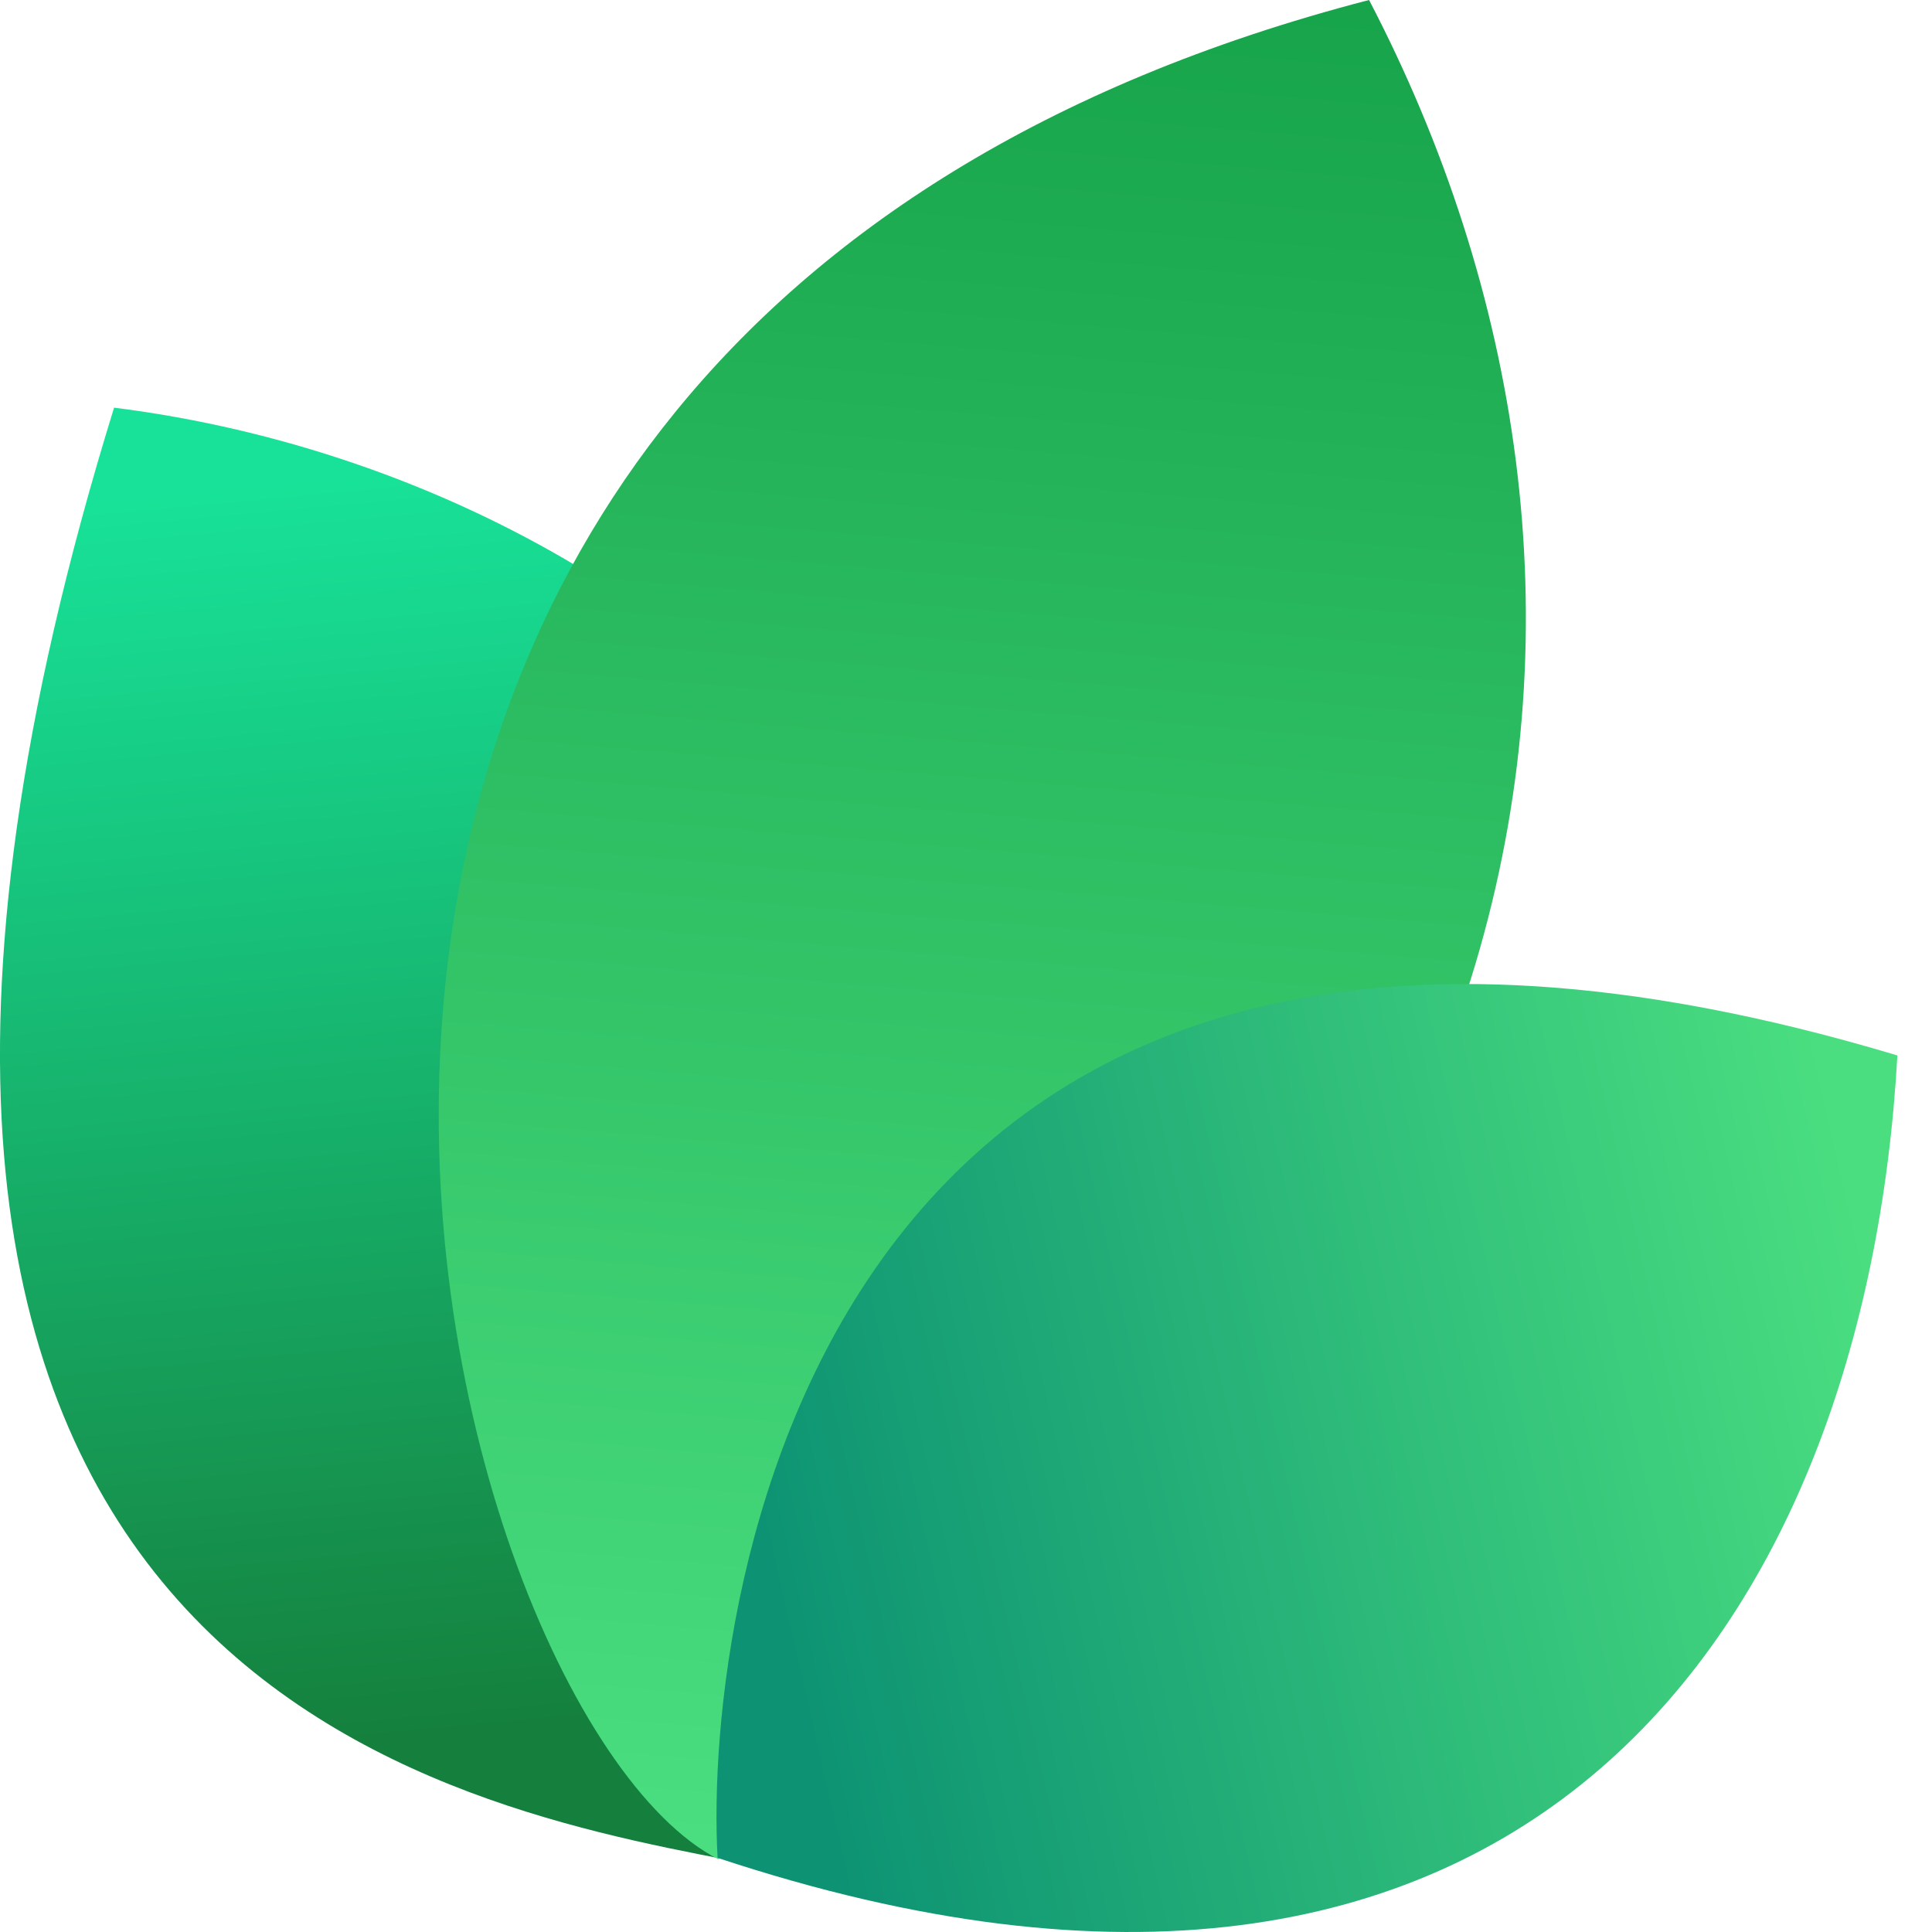
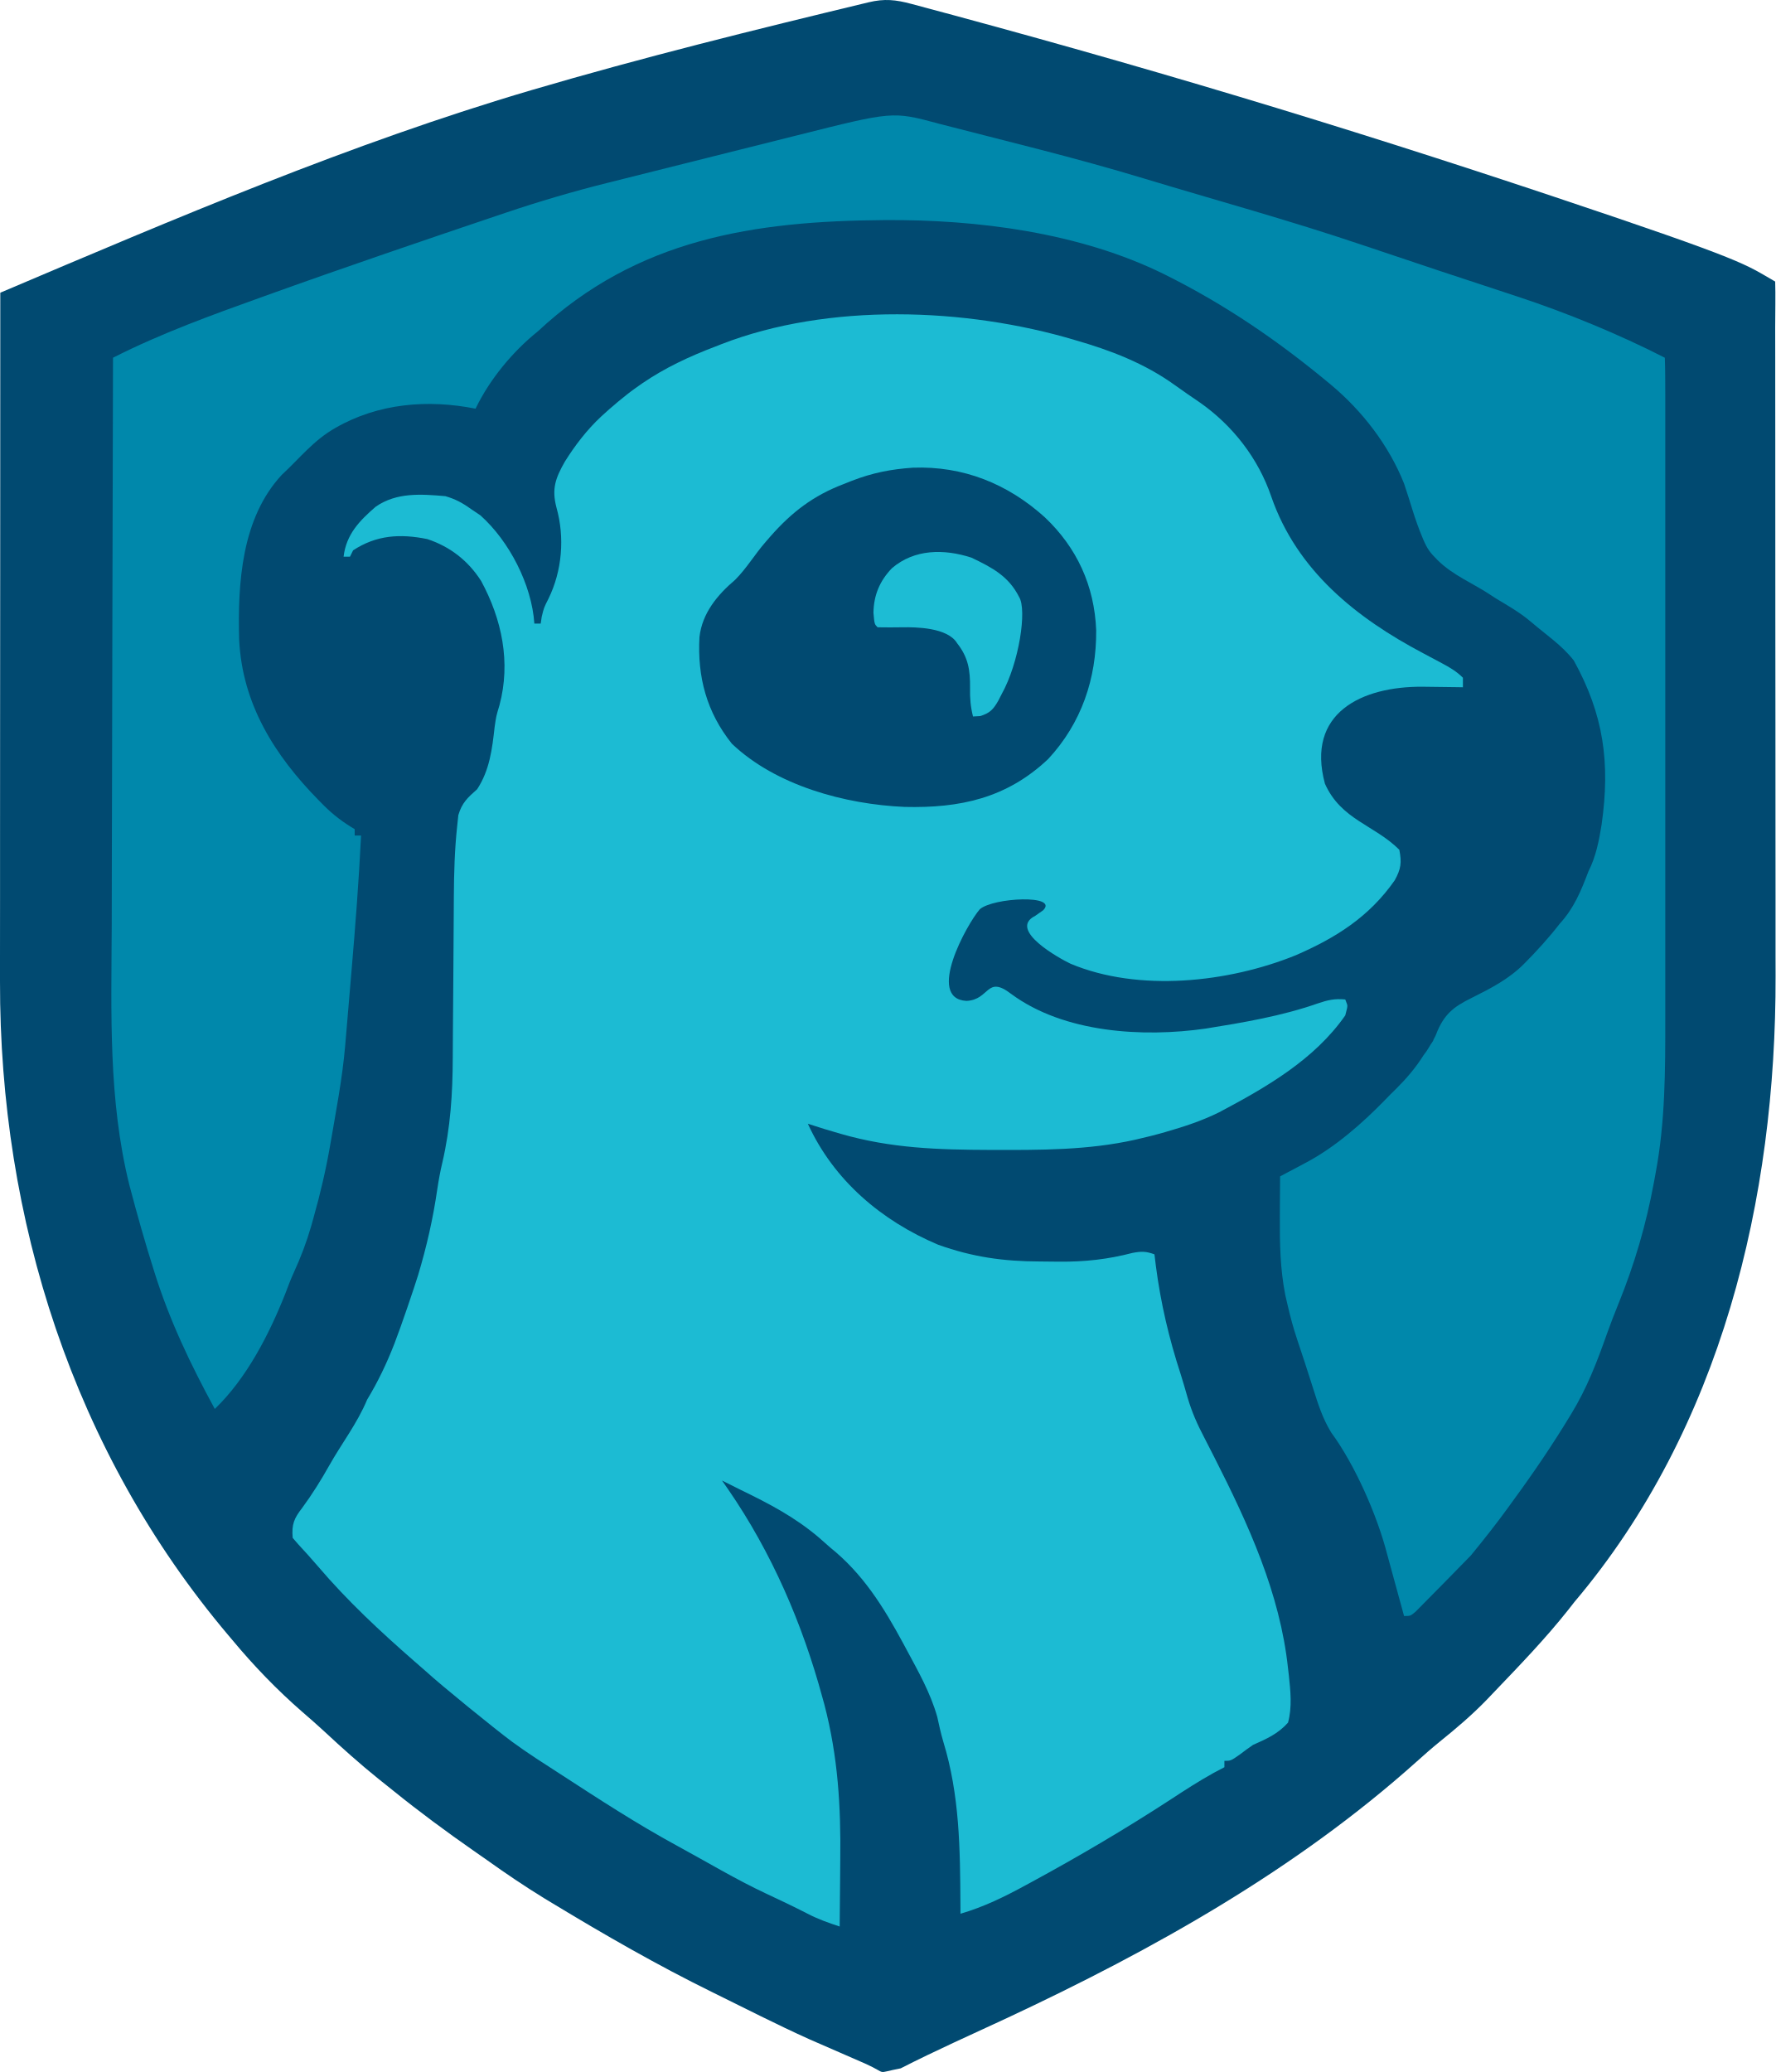
- <svg xmlns="http://www.w3.org/2000/svg" width="24" height="24" viewBox="0 0 24 24" fill="none">
-   <path d="M9.061 23.108C5.268 22.377 -3.391 20.627 1.417 5.064C9.634 6.099 16.973 14.064 9.061 23.108Z" fill="url(#paint0_linear_17557_2021)" />
-   <path d="M8.919 23.094C5.276 21.222 0.784 4.209 17.007 0C20.757 7.193 19.621 16.545 8.919 23.094Z" fill="url(#paint1_linear_17557_2021)" />
-   <path d="M8.914 23.079C8.735 19.882 10.159 9.085 23.57 13.111C23.181 20.123 18.984 26.418 8.914 23.079Z" fill="url(#paint2_linear_17557_2021)" />
-   <defs>
-     <linearGradient id="paint0_linear_17557_2021" x1="3.776" y1="5.916" x2="5.232" y2="21.559" gradientUnits="userSpaceOnUse">
-       <stop stop-color="#18E299" />
-       <stop offset="1" stop-color="#15803D" />
-     </linearGradient>
-     <linearGradient id="paint1_linear_17557_2021" x1="12.171" y1="-0.718" x2="10.19" y2="22.983" gradientUnits="userSpaceOnUse">
-       <stop stop-color="#16A34A" />
-       <stop offset="1" stop-color="#4ADE80" />
-     </linearGradient>
-     <linearGradient id="paint2_linear_17557_2021" x1="23.133" y1="15.353" x2="9.338" y2="18.52" gradientUnits="userSpaceOnUse">
-       <stop stop-color="#4ADE80" />
-       <stop offset="1" stop-color="#0D9373" />
-     </linearGradient>
-   </defs>
+ <svg xmlns="http://www.w3.org/2000/svg" viewBox="0 0 35.993 41.999" overflow="visible">
+   <g>
+     <path d="M 18.475 0.079 C 23.116 1.316 27.177 2.543 31.471 3.977 C 35.461 5.31 35.363 5.352 35.985 5.707 C 35.994 5.961 35.985 6.377 35.985 6.631 C 35.986 6.838 35.986 7.045 35.986 7.253 C 35.986 7.401 35.986 7.549 35.986 7.697 C 35.987 8.1 35.987 8.504 35.987 8.908 C 35.987 9.16 35.987 9.413 35.987 9.666 C 35.988 10.503 35.988 11.341 35.988 12.179 L 35.988 12.453 C 35.988 13.182 35.989 13.911 35.99 14.641 C 35.991 15.392 35.991 16.142 35.991 16.893 C 35.991 17.314 35.991 17.734 35.992 18.155 C 35.993 18.553 35.993 18.95 35.992 19.347 C 35.992 19.492 35.992 19.636 35.993 19.781 C 36.004 24.3 34.894 28.951 31.915 32.472 L 31.792 32.629 C 31.331 33.211 30.817 33.744 30.304 34.28 L 30.133 34.459 C 29.837 34.764 29.52 35.034 29.188 35.301 C 29.028 35.431 28.874 35.566 28.721 35.704 C 26.273 37.898 23.381 39.517 20.42 40.902 C 19.697 41.239 18.968 41.562 18.258 41.925 C 17.718 42.028 18.022 42.046 17.541 41.83 C 17.434 41.783 16.523 41.387 16.415 41.339 C 15.746 41.039 15.096 40.703 14.438 40.381 C 13.33 39.836 12.268 39.226 11.211 38.586 C 11.151 38.549 11.091 38.513 11.029 38.476 C 10.632 38.232 10.249 37.973 9.87 37.702 C 9.78 37.639 9.689 37.576 9.599 37.513 C 9.043 37.125 8.5 36.724 7.973 36.298 C 7.877 36.221 7.781 36.145 7.685 36.068 C 7.298 35.757 6.931 35.428 6.568 35.09 C 6.423 34.957 6.276 34.827 6.127 34.699 C 5.618 34.256 5.145 33.766 4.713 33.246 L 4.625 33.142 C 1.484 29.423 -0.008 24.717 0 19.893 L 0 19.431 C 0 19.015 0 18.599 0.001 18.183 C 0.001 17.791 0.001 17.4 0.001 17.009 C 0.001 16.234 0.002 15.46 0.002 14.685 C 0.003 13.654 0.004 12.622 0.004 11.59 C 0.005 9.662 0.005 7.862 0.006 5.933 C 3.534 4.436 7.101 2.908 10.78 1.825 C 13.037 1.161 15.285 0.606 17.606 0.047 C 17.93 -0.031 18.158 -0.006 18.475 0.079 Z" fill="rgb(1,74,113)" />
+     <path d="M 21.791 6.893 C 22.512 7.1 23.202 7.364 23.815 7.806 C 23.983 7.927 24.154 8.044 24.325 8.16 C 24.992 8.629 25.506 9.291 25.77 10.065 C 26.29 11.568 27.495 12.526 28.849 13.241 C 28.975 13.308 29.1 13.375 29.226 13.442 C 29.386 13.527 29.526 13.608 29.655 13.738 L 29.655 13.931 L 29.541 13.929 C 29.307 13.926 29.073 13.924 28.839 13.92 C 27.599 13.911 26.471 14.454 26.858 15.886 C 27.186 16.62 27.863 16.721 28.366 17.225 C 28.416 17.484 28.401 17.613 28.271 17.846 C 27.753 18.587 27.078 19.01 26.266 19.363 C 24.897 19.918 23.083 20.114 21.702 19.535 C 21.488 19.434 20.418 18.848 20.985 18.564 L 21.146 18.451 C 21.468 18.129 20.137 18.191 19.862 18.43 C 19.603 18.727 18.762 20.242 19.591 20.288 C 20.067 20.268 19.99 19.757 20.497 20.146 C 21.566 20.938 23.17 21.032 24.442 20.849 C 25.201 20.727 25.983 20.595 26.71 20.34 C 26.917 20.27 27.055 20.238 27.27 20.259 C 27.318 20.402 27.334 20.34 27.27 20.582 C 26.642 21.483 25.66 22.044 24.711 22.547 C 24.359 22.721 23.996 22.839 23.62 22.947 C 23.42 23.005 23.218 23.055 23.015 23.101 C 22.05 23.318 21.07 23.311 20.087 23.309 C 19.014 23.305 18.067 23.278 17.04 22.982 C 16.817 22.918 16.596 22.851 16.376 22.778 C 16.899 23.924 17.869 24.746 19.019 25.231 C 19.717 25.48 20.338 25.568 21.077 25.57 C 21.208 25.57 21.34 25.572 21.471 25.574 C 21.992 25.578 22.455 25.527 22.958 25.396 C 23.138 25.362 23.233 25.363 23.402 25.425 L 23.431 25.662 C 23.53 26.42 23.697 27.13 23.934 27.856 C 23.985 28.016 24.031 28.178 24.077 28.339 C 24.16 28.619 24.269 28.868 24.405 29.126 C 24.451 29.215 24.497 29.305 24.542 29.394 L 24.615 29.537 C 25.303 30.891 25.948 32.292 26.11 33.819 L 26.126 33.956 C 26.16 34.274 26.195 34.605 26.11 34.917 C 25.907 35.145 25.676 35.246 25.4 35.369 C 25.311 35.43 25.224 35.493 25.139 35.559 C 24.949 35.692 24.949 35.692 24.82 35.692 L 24.82 35.821 L 24.599 35.938 C 24.302 36.103 24.02 36.285 23.737 36.471 C 22.816 37.071 21.874 37.626 20.908 38.15 L 20.792 38.213 C 20.359 38.449 19.943 38.653 19.47 38.791 L 19.469 38.605 C 19.462 37.476 19.455 36.39 19.121 35.301 C 19.072 35.136 19.036 34.968 18.999 34.8 C 18.863 34.316 18.611 33.873 18.374 33.432 L 18.308 33.309 C 17.908 32.568 17.489 31.896 16.827 31.366 C 16.751 31.299 16.674 31.231 16.598 31.164 C 16.11 30.75 15.595 30.481 15.022 30.203 C 14.893 30.139 14.764 30.074 14.636 30.01 L 14.758 30.185 C 15.643 31.469 16.267 32.912 16.674 34.417 L 16.712 34.554 C 16.987 35.607 17.047 36.618 17.033 37.702 C 17.032 37.833 17.031 37.965 17.03 38.096 C 17.028 38.414 17.025 38.732 17.021 39.05 C 16.792 38.975 16.577 38.899 16.364 38.787 C 16.092 38.648 15.817 38.516 15.539 38.387 C 14.917 38.096 14.336 37.745 13.734 37.418 C 12.895 36.962 12.143 36.469 11.366 35.965 C 11.034 35.75 10.699 35.539 10.381 35.305 C 10.027 35.043 8.923 34.145 8.641 33.884 C 8.558 33.811 8.474 33.738 8.391 33.666 C 7.703 33.065 7.042 32.449 6.449 31.753 L 6.349 31.639 C 6.173 31.434 6.095 31.366 5.933 31.172 C 5.91 30.898 5.96 30.778 6.127 30.563 C 6.329 30.288 6.504 30.008 6.671 29.711 C 6.925 29.258 7.24 28.856 7.442 28.371 C 7.662 28.008 7.843 27.628 7.996 27.233 C 8.134 26.878 8.397 26.1 8.476 25.845 C 8.648 25.271 8.777 24.707 8.863 24.115 C 8.891 23.928 8.923 23.748 8.967 23.565 C 9.132 22.855 9.176 22.164 9.178 21.439 C 9.179 21.273 9.18 21.106 9.181 20.94 C 9.185 20.587 9.187 20.233 9.189 19.88 C 9.191 19.47 9.194 19.061 9.197 18.651 C 9.199 18.489 9.199 18.327 9.2 18.165 C 9.203 17.692 9.216 17.221 9.267 16.75 L 9.291 16.522 C 9.364 16.273 9.48 16.167 9.672 15.998 C 9.925 15.613 9.977 15.184 10.027 14.734 C 10.059 14.513 10.059 14.513 10.125 14.294 C 10.358 13.424 10.174 12.553 9.753 11.776 C 9.492 11.367 9.125 11.08 8.662 10.927 C 8.111 10.815 7.631 10.845 7.158 11.155 L 7.094 11.284 L 6.965 11.284 C 7.018 10.832 7.287 10.555 7.617 10.27 C 8.041 9.977 8.535 10.015 9.027 10.057 C 9.227 10.114 9.376 10.194 9.543 10.315 L 9.737 10.445 C 10.324 10.969 10.779 11.852 10.832 12.64 L 10.961 12.64 L 10.981 12.503 C 11.026 12.317 11.026 12.317 11.118 12.136 C 11.395 11.571 11.451 10.895 11.28 10.287 C 11.18 9.908 11.261 9.691 11.449 9.359 C 11.658 9.025 11.898 8.712 12.186 8.443 C 12.379 8.262 12.694 7.999 12.867 7.878 L 13.015 7.773 C 13.486 7.451 13.975 7.225 14.507 7.022 L 14.627 6.975 C 16.79 6.136 19.572 6.23 21.791 6.893 Z" fill="rgb(28,187,211)" />
+     <path d="M 19.007 2.501 C 20.407 2.864 21.765 3.186 23.2 3.621 C 24.686 4.071 26.084 4.449 27.635 4.972 C 28.683 5.325 29.731 5.675 30.782 6.018 C 31.774 6.346 32.819 6.776 33.748 7.251 C 33.757 7.496 33.756 7.741 33.757 7.987 C 33.758 8.718 33.757 9.449 33.757 10.181 C 33.757 10.588 33.757 10.995 33.757 11.402 C 33.757 12.131 33.757 12.86 33.757 13.589 C 33.756 14.248 33.756 14.907 33.757 15.566 C 33.757 16.332 33.757 17.098 33.757 17.864 C 33.757 18.269 33.757 18.674 33.757 19.08 C 33.757 19.462 33.757 19.844 33.757 20.226 C 33.757 20.365 33.757 20.505 33.757 20.644 C 33.758 21.692 33.757 22.736 33.563 23.769 L 33.528 23.96 C 33.369 24.824 33.133 25.629 32.802 26.442 C 32.723 26.636 32.648 26.829 32.578 27.026 C 32.374 27.606 32.171 28.133 31.853 28.656 C 31.472 29.286 31.092 29.845 30.662 30.432 L 30.577 30.55 C 30.341 30.877 30.08 31.206 29.816 31.529 C 29.597 31.755 28.919 32.445 28.693 32.671 C 28.591 32.756 28.591 32.756 28.462 32.756 C 28.399 32.526 28.336 32.296 28.273 32.066 L 28.219 31.869 C 28.185 31.747 28.152 31.625 28.119 31.503 C 27.917 30.716 27.465 29.688 26.984 29.035 C 26.812 28.753 26.72 28.465 26.621 28.151 L 26.565 27.976 C 26.527 27.86 26.49 27.744 26.453 27.628 C 26.402 27.47 26.35 27.312 26.296 27.154 C 26.219 26.924 26.156 26.693 26.102 26.456 L 26.055 26.254 C 25.949 25.716 25.941 25.2 25.944 24.652 L 25.945 24.417 C 25.946 24.226 25.947 24.036 25.949 23.845 L 26.48 23.563 C 27.065 23.252 27.613 22.772 28.076 22.296 C 28.15 22.219 28.224 22.143 28.301 22.07 C 28.504 21.867 28.694 21.65 28.855 21.392 C 28.958 21.262 28.97 21.21 29.049 21.101 C 29.064 21.051 29.084 21.036 29.11 20.969 C 29.265 20.568 29.455 20.411 29.836 20.225 C 30.221 20.033 30.584 19.847 30.892 19.539 C 31.151 19.279 31.402 19.002 31.617 18.724 C 31.908 18.406 32.046 18.066 32.199 17.664 C 32.352 17.363 32.414 17.04 32.467 16.71 C 32.644 15.459 32.508 14.485 31.903 13.389 C 31.663 13.079 31.335 12.863 31.041 12.61 C 30.757 12.365 30.41 12.194 30.227 12.067 C 29.865 11.824 29.452 11.664 29.139 11.351 C 28.995 11.206 28.939 11.141 28.849 10.931 C 28.67 10.511 28.596 10.191 28.462 9.802 C 28.155 9.029 27.615 8.329 26.98 7.799 C 25.913 6.909 24.836 6.172 23.593 5.555 C 21.887 4.714 19.81 4.447 17.929 4.461 C 15.293 4.48 12.917 4.837 10.901 6.718 C 10.389 7.129 9.924 7.693 9.64 8.284 C 8.673 8.091 7.669 8.174 6.804 8.671 C 6.357 8.922 6.078 9.288 5.713 9.624 C 4.892 10.508 4.818 11.825 4.848 12.965 C 4.91 14.269 5.566 15.311 6.457 16.218 L 6.565 16.327 C 6.762 16.523 6.951 16.665 7.19 16.807 L 7.19 16.936 L 7.319 16.936 C 7.275 17.851 7.204 18.763 7.126 19.676 C 7.083 20.184 7.041 20.691 6.997 21.198 C 6.939 21.87 6.81 22.526 6.697 23.19 C 6.61 23.695 6.496 24.187 6.356 24.681 L 6.309 24.85 C 6.215 25.175 6.1 25.479 5.959 25.787 C 5.895 25.926 5.841 26.067 5.788 26.21 C 5.46 27.04 4.999 27.941 4.354 28.559 C 3.864 27.658 3.436 26.765 3.129 25.782 C 2.943 25.197 2.776 24.606 2.62 24.011 C 2.194 22.287 2.257 20.527 2.265 18.765 C 2.267 18.359 2.267 17.953 2.267 17.547 C 2.268 16.868 2.27 16.189 2.272 15.509 C 2.275 14.55 2.277 13.59 2.278 12.63 C 2.281 10.837 2.286 9.044 2.291 7.251 C 3.282 6.748 4.312 6.379 5.356 6.004 C 6.981 5.419 8.612 4.865 10.248 4.313 C 10.931 4.083 11.615 3.881 12.313 3.707 C 13.598 3.386 14.883 3.064 16.167 2.741 C 18.094 2.256 18.094 2.256 19.007 2.5 Z" fill="rgb(0,136,171)" />
+     <path d="M 18.505 9.48 C 19.526 9.442 20.427 9.806 21.179 10.485 C 21.83 11.1 22.185 11.874 22.221 12.774 C 22.229 13.755 21.921 14.66 21.248 15.385 C 20.404 16.183 19.456 16.383 18.338 16.356 C 17.135 16.304 15.731 15.926 14.836 15.075 C 14.324 14.437 14.134 13.718 14.179 12.913 C 14.234 12.428 14.543 12.057 14.902 11.753 C 15.135 11.52 15.296 11.242 15.519 10.986 L 15.624 10.865 C 16.052 10.38 16.488 10.046 17.094 9.815 L 17.27 9.745 C 17.686 9.584 18.063 9.51 18.505 9.48 Z" fill="rgb(1,74,113)" />
+     <path d="M 19.691 11.303 C 20.11 11.503 20.447 11.679 20.659 12.102 C 20.82 12.36 20.66 13.434 20.304 14.071 C 20.282 14.115 20.259 14.159 20.237 14.202 C 20.133 14.383 20.069 14.452 19.869 14.515 L 19.724 14.523 C 19.674 14.322 19.66 14.156 19.664 13.946 C 19.668 13.579 19.627 13.325 19.402 13.038 C 19.208 12.715 18.554 12.711 18.298 12.715 C 18.128 12.718 17.96 12.718 17.79 12.715 C 17.726 12.651 17.726 12.651 17.706 12.421 C 17.711 12.065 17.834 11.772 18.082 11.516 C 18.537 11.127 19.136 11.123 19.691 11.303 Z" fill="rgb(29,188,212)" />
+   </g>
</svg>
